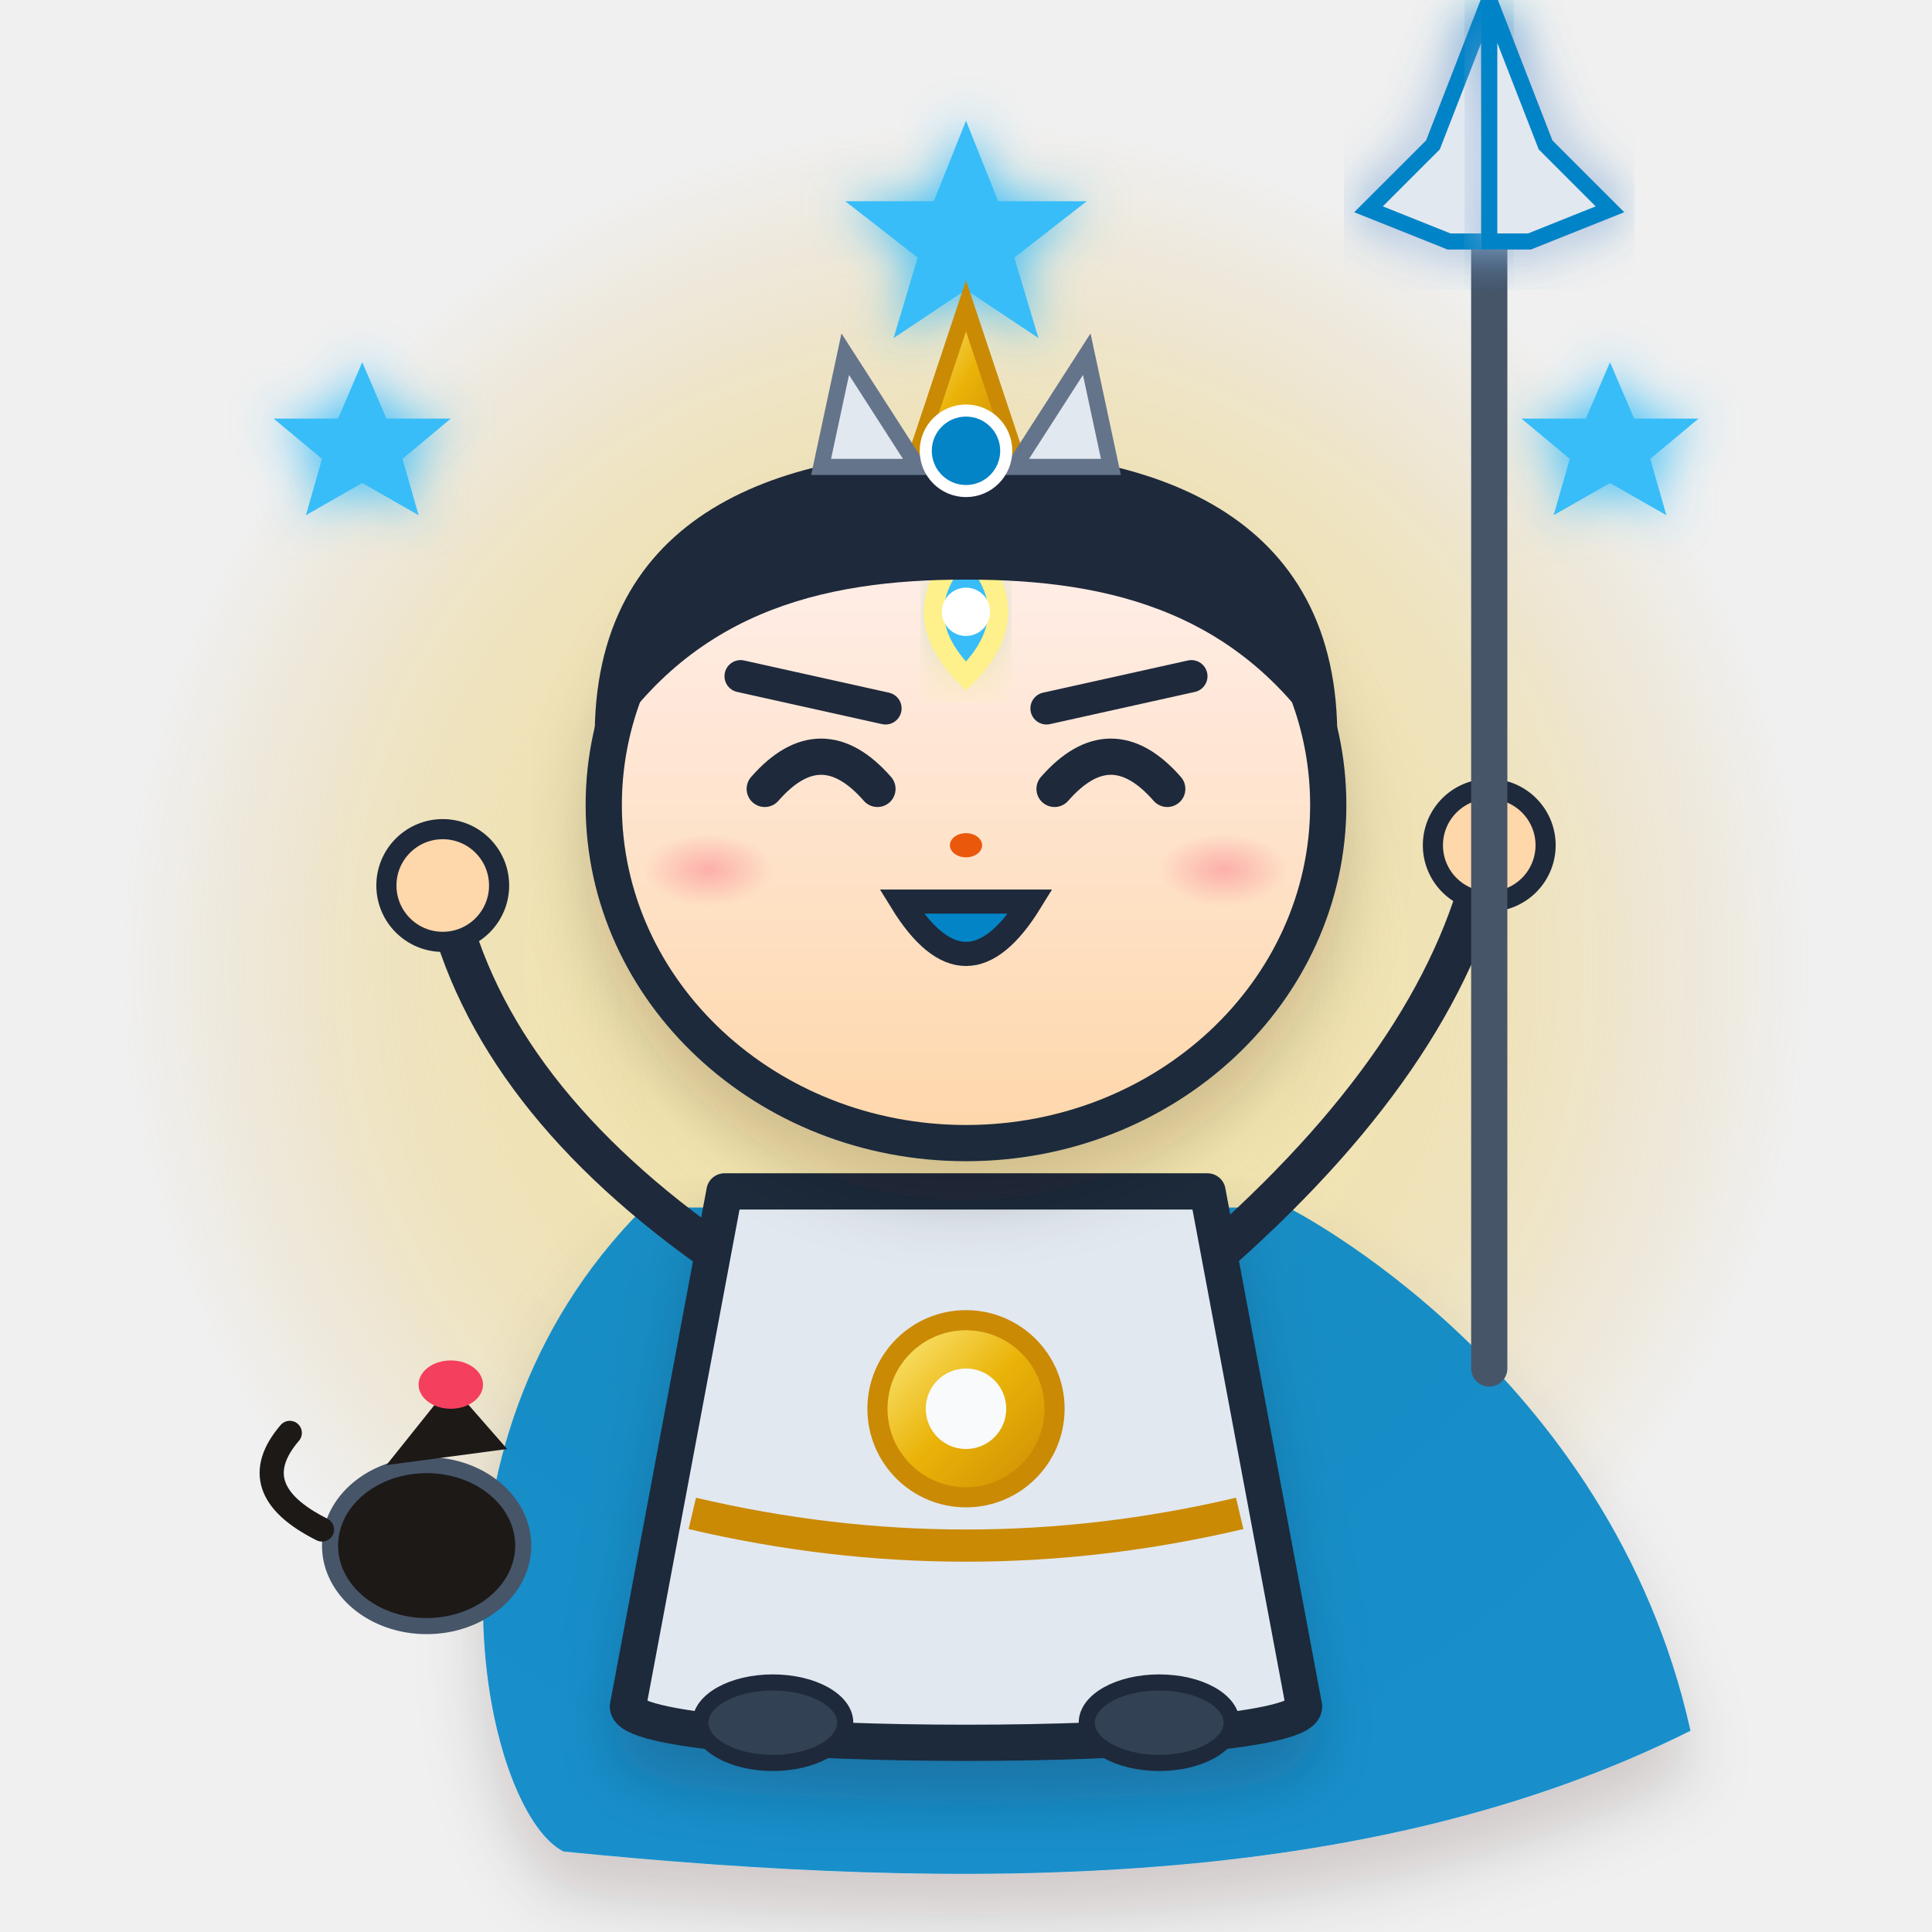
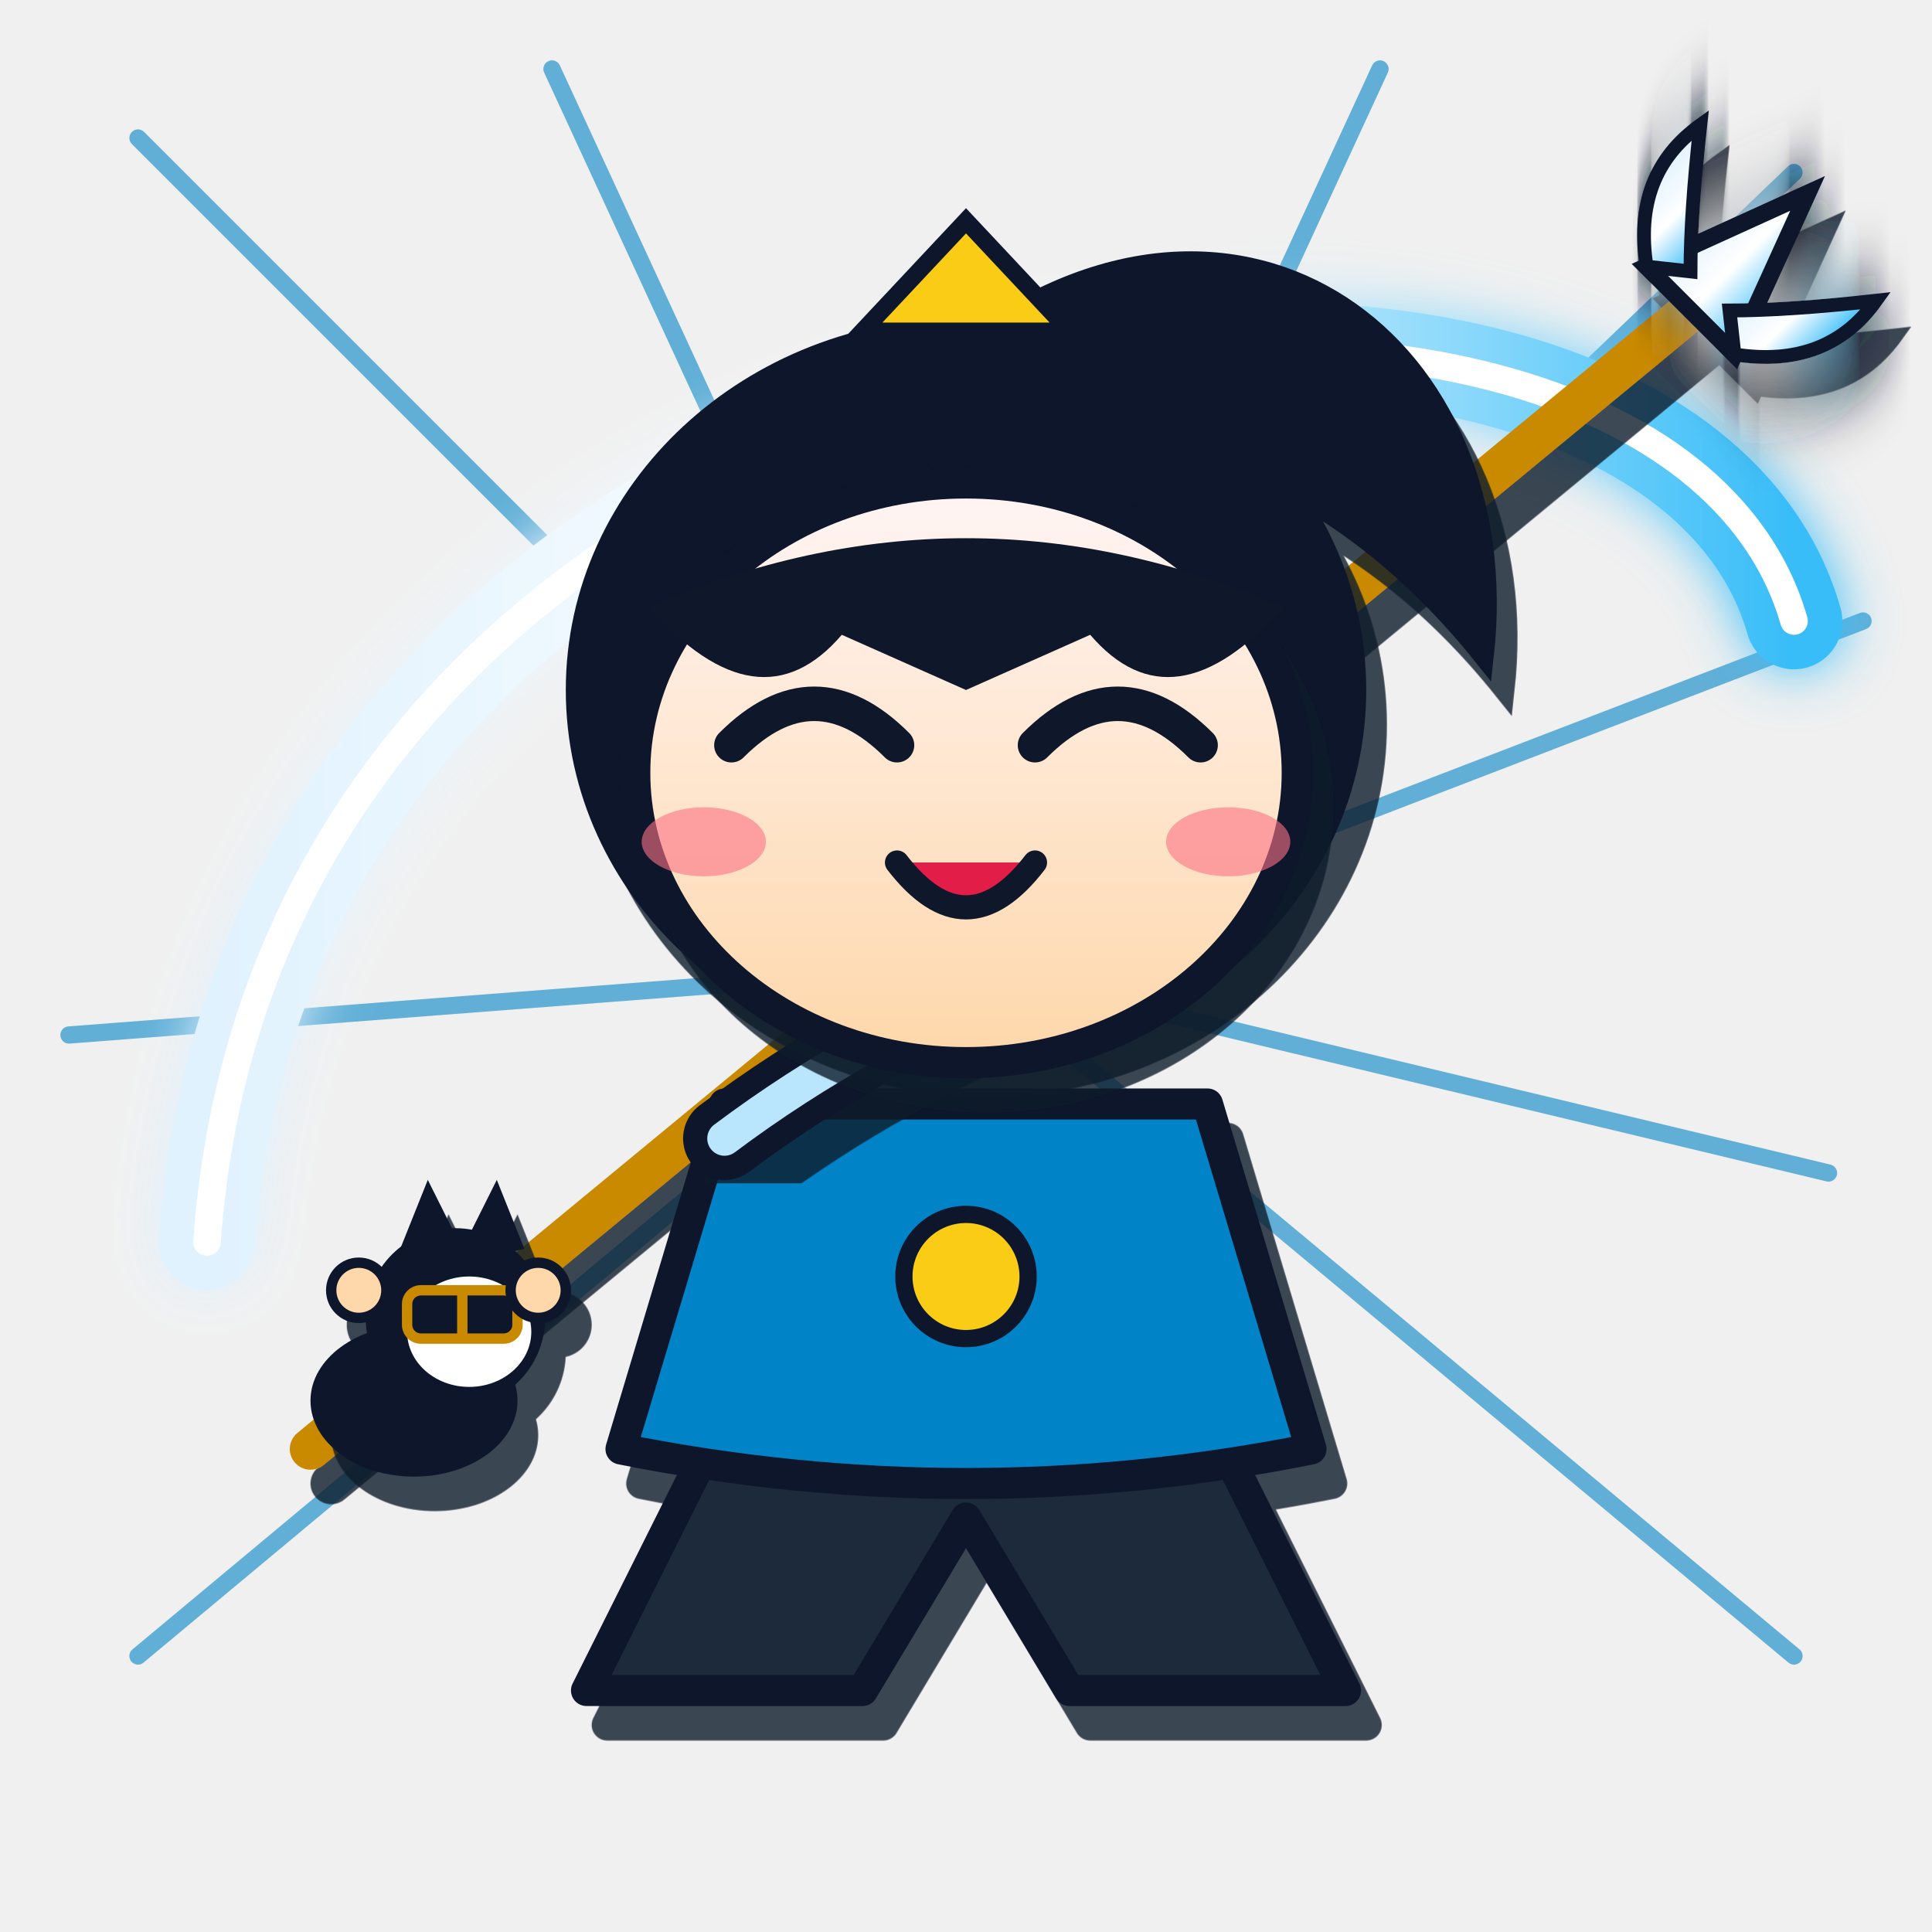
- <svg xmlns="http://www.w3.org/2000/svg" viewBox="0 0 240 240" width="100%" height="100%">
+ <svg xmlns="http://www.w3.org/2000/svg" viewBox="0 0 280 280" width="100%" height="100%">
  <defs>
-     <filter id="ink-shadow" x="-10%" y="-10%" width="130%" height="130%">
-       <feDropShadow dx="0" dy="5" stdDeviation="4" flood-color="#1c1917" flood-opacity="0.18" />
+     <filter id="comic-shadow-yj" x="-20%" y="-20%" width="140%" height="140%">
+       <feDropShadow dx="3" dy="5" stdDeviation="0" flood-color="#0f172a" flood-opacity="0.8" />
    </filter>
-     <filter id="glow-gold" x="-20%" y="-20%" width="140%" height="140%">
-       <feGaussianBlur stdDeviation="3" result="blur" />
+     <filter id="glow-celestial-yj" x="-20%" y="-20%" width="140%" height="140%">
+       <feGaussianBlur stdDeviation="4" result="blur" />
      <feComposite in="SourceGraphic" in2="blur" operator="over" />
    </filter>
-     <radialGradient id="halo-gold" cx="50%" cy="50%" r="50%">
-       <stop offset="0%" stop-color="#fef08a" stop-opacity="0.6" />
-       <stop offset="70%" stop-color="#eab308" stop-opacity="0.2" />
-       <stop offset="100%" stop-color="#ca8a04" stop-opacity="0" />
-     </radialGradient>
-     <linearGradient id="gold-grad" x1="0" y1="0" x2="1" y2="1">
-       <stop offset="0%" stop-color="#fef08a" />
-       <stop offset="50%" stop-color="#eab308" />
-       <stop offset="100%" stop-color="#ca8a04" />
+     <linearGradient id="blade-grad-yj" x1="0" y1="0" x2="1" y2="0">
+       <stop offset="0%" stop-color="#e0f2fe" />
+       <stop offset="50%" stop-color="#ffffff" />
+       <stop offset="100%" stop-color="#38bdf8" />
    </linearGradient>
-     <linearGradient id="skin-grad" x1="0" y1="0" x2="0" y2="1">
-       <stop offset="0%" stop-color="#fff1f2" />
+     <linearGradient id="skin-yj" x1="0" y1="0" x2="0" y2="1">
+       <stop offset="0%" stop-color="#fff5f5" />
      <stop offset="100%" stop-color="#fed7aa" />
    </linearGradient>
-     <radialGradient id="blush-grad" cx="50%" cy="50%" r="50%">
-       <stop offset="0%" stop-color="#fb7185" stop-opacity="0.45" />
-       <stop offset="100%" stop-color="#fb7185" stop-opacity="0" />
-     </radialGradient>
  </defs>
-   <circle cx="120" cy="120" r="105" fill="url(#halo-gold)" />
-   <g fill="#38bdf8" filter="url(#glow-gold)">
-     <polygon points="120,15 124,25 135,25 126,32 129,42 120,36 111,42 114,32 105,25 116,25" />
-     <polygon points="45,45 48,52 56,52 50,57 52,64 45,60 38,64 40,57 34,52 42,52" />
-     <polygon points="200,45 203,52 211,52 205,57 207,64 200,60 193,64 195,57 189,52 197,52" />
+   <g stroke="#0284c7" stroke-width="2.5" opacity="0.6" stroke-linecap="round">
+     <line x1="140" y1="140" x2="20" y2="20" />
+     <line x1="140" y1="140" x2="80" y2="10" />
+     <line x1="140" y1="140" x2="200" y2="10" />
+     <line x1="140" y1="140" x2="260" y2="25" />
+     <line x1="140" y1="140" x2="270" y2="90" />
+     <line x1="140" y1="140" x2="265" y2="170" />
+     <line x1="140" y1="140" x2="260" y2="240" />
+     <line x1="140" y1="140" x2="20" y2="240" />
+     <line x1="140" y1="140" x2="10" y2="150" />
  </g>
-   <g id="yang-jian-victory">
-     <path d="M 80 150 C 50 180 60 225 70 230 C 120 235 170 235 210 215 C 200 170 160 150 160 150 Z" fill="#0284c7" opacity="0.9" filter="url(#ink-shadow)" />
-     <path d="M 90 148 L 78 212 C 78 218 162 218 162 212 L 150 148 Z" fill="#e2e8f0" stroke="#1e293b" stroke-width="4.5" stroke-linejoin="round" filter="url(#ink-shadow)" />
-     <circle cx="120" cy="175" r="11" fill="url(#gold-grad)" stroke="#ca8a04" stroke-width="2.5" />
-     <circle cx="120" cy="175" r="5" fill="#f8fafc" />
-     <path d="M 86 188 Q 120 196 154 188" stroke="#ca8a04" stroke-width="4" fill="none" />
-     <ellipse cx="96" cy="214" rx="9" ry="5" fill="#334155" stroke="#1e293b" stroke-width="2" />
-     <ellipse cx="144" cy="214" rx="9" ry="5" fill="#334155" stroke="#1e293b" stroke-width="2" />
-     <path d="M 152 155 Q 180 130 185 105" stroke="#1e293b" stroke-width="5" fill="none" stroke-linecap="round" />
-     <circle cx="185" cy="105" r="7" fill="#fed7aa" stroke="#1e293b" stroke-width="2.5" />
-     <path d="M 185 170 L 185 30" stroke="#475569" stroke-width="4.5" stroke-linecap="round" />
-     <path d="M 185 30 L 185 0 L 178 18 L 170 26 L 180 30 Z" fill="#e2e8f0" stroke="#0284c7" stroke-width="2" filter="url(#glow-gold)" />
-     <path d="M 185 30 L 185 0 L 192 18 L 200 26 L 190 30 Z" fill="#e2e8f0" stroke="#0284c7" stroke-width="2" filter="url(#glow-gold)" />
-     <path d="M 88 155 Q 60 135 55 110" stroke="#1e293b" stroke-width="5" fill="none" stroke-linecap="round" />
-     <circle cx="55" cy="110" r="7" fill="#fed7aa" stroke="#1e293b" stroke-width="2.5" />
-     <g id="xiaotian-dog" transform="translate(38, 170)">
-       <ellipse cx="15" cy="22" rx="12" ry="10" fill="#1c1917" stroke="#475569" stroke-width="2" />
-       <path d="M 10 12 L 18 2 L 25 10 Z" fill="#1c1917" />
-       <ellipse cx="18" cy="2" rx="4" ry="3" fill="#f43f5e" />
-       <path d="M 2 20 Q -8 15 -2 8" stroke="#1c1917" stroke-width="3" stroke-linecap="round" fill="none" />
+   <path d="M 30 180 C 40 40 240 20 260 90" fill="none" stroke="url(#blade-grad-yj)" stroke-width="14" stroke-linecap="round" filter="url(#glow-celestial-yj)" />
+   <path d="M 30 180 C 40 40 240 20 260 90" fill="none" stroke="#ffffff" stroke-width="4" stroke-linecap="round" />
+   <g id="spear-slash" filter="url(#comic-shadow-yj)">
+     <line x1="45" y1="210" x2="245" y2="45" stroke="#ca8a04" stroke-width="6" stroke-linecap="round" />
+     <g transform="translate(245, 45) rotate(45)" filter="url(#glow-celestial-yj)">
+       <path d="M 0 -24 L 9 0 L -9 0 Z" fill="url(#blade-grad-yj)" stroke="#0f172a" stroke-width="2.5" />
+       <path d="M -9 0 Q -20 -8 -18 -20 Q -10 -10 -4 -4 Z" fill="url(#blade-grad-yj)" stroke="#0f172a" stroke-width="2" />
+       <path d="M 9 0 Q 20 -8 18 -20 Q 10 -10 4 -4 Z" fill="url(#blade-grad-yj)" stroke="#0f172a" stroke-width="2" />
    </g>
-     <ellipse cx="120" cy="100" rx="45" ry="42" fill="url(#skin-grad)" stroke="#1e293b" stroke-width="4.5" filter="url(#ink-shadow)" />
-     <ellipse cx="88" cy="108" rx="8" ry="4.5" fill="url(#blush-grad)" />
-     <ellipse cx="152" cy="108" rx="8" ry="4.5" fill="url(#blush-grad)" />
-     <g transform="translate(120, 76)">
-       <path d="M 0 -8 Q 8 0 0 8 Q -8 0 0 -8 Z" fill="#38bdf8" stroke="#fef08a" stroke-width="2.5" filter="url(#glow-gold)" />
-       <circle cx="0" cy="0" r="3" fill="#ffffff" />
-     </g>
-     <path d="M 92 84 L 110 88" stroke="#1e293b" stroke-width="4" stroke-linecap="round" />
-     <path d="M 148 84 L 130 88" stroke="#1e293b" stroke-width="4" stroke-linecap="round" />
-     <path d="M 95 98 Q 102 90 109 98" stroke="#1e293b" stroke-width="4.5" stroke-linecap="round" fill="none" />
-     <path d="M 131 98 Q 138 90 145 98" stroke="#1e293b" stroke-width="4.5" stroke-linecap="round" fill="none" />
-     <ellipse cx="120" cy="105" rx="2" ry="1.5" fill="#ea580c" />
-     <path d="M 112 112 Q 120 125 128 112 Z" fill="#0284c7" stroke="#1e293b" stroke-width="3" />
-     <path d="M 74 95 C 72 65 95 56 120 56 C 145 56 168 65 166 95 C 155 76 138 72 120 72 C 102 72 85 76 74 95 Z" fill="#1e293b" />
-     <polygon points="120,38 126,56 114,56" fill="url(#gold-grad)" stroke="#ca8a04" stroke-width="2" />
-     <polygon points="105,44 114,58 102,58" fill="#e2e8f0" stroke="#64748b" stroke-width="2" />
-     <polygon points="135,44 138,58 126,58" fill="#e2e8f0" stroke="#64748b" stroke-width="2" />
-     <circle cx="120" cy="56" r="5" fill="#0284c7" stroke="#ffffff" stroke-width="1.5" />
+   </g>
+   <g id="body" filter="url(#comic-shadow-yj)">
+     <path d="M 105 205 L 85 245 L 125 245 L 140 220 L 155 245 L 195 245 L 175 205 Z" fill="#1e293b" stroke="#0f172a" stroke-width="4.5" stroke-linejoin="round" />
+     <path d="M 105 160 L 90 210 Q 140 220 190 210 L 175 160 Z" fill="#0284c7" stroke="#0f172a" stroke-width="4.5" stroke-linejoin="round" />
+     <circle cx="140" cy="185" r="9" fill="#facc15" stroke="#0f172a" stroke-width="2.5" />
+   </g>
+   <g id="arms" filter="url(#comic-shadow-yj)">
+     <path d="M 105 165 Q 125 150 150 140" stroke="#0f172a" stroke-width="12" stroke-linecap="round" fill="none" />
+     <path d="M 105 165 Q 125 150 150 140" stroke="#bae6fd" stroke-width="5" stroke-linecap="round" fill="none" />
+     <circle cx="150" cy="140" r="7.5" fill="#fed7aa" stroke="#0f172a" stroke-width="3" />
+   </g>
+   <g id="xiaotian-dog" transform="translate(60, 195)" filter="url(#comic-shadow-yj)">
+     <ellipse cx="0" cy="8" rx="15" ry="11" fill="#0f172a" />
+     <circle cx="6" cy="-4" r="13" fill="#0f172a" />
+     <ellipse cx="8" cy="-2" rx="9" ry="8" fill="#ffffff" />
+     <polygon points="-2,-14 2,-24 8,-12" fill="#0f172a" />
+     <polygon points="6,-12 12,-24 16,-14" fill="#0f172a" />
+     <rect x="-1" y="-8" width="16" height="7" rx="2" fill="#0f172a" stroke="#ca8a04" stroke-width="1.5" />
+     <line x1="7" y1="-8" x2="7" y2="-1" stroke="#ca8a04" stroke-width="1.5" />
+     <circle cx="-8" cy="-8" r="4" fill="#fed7aa" stroke="#0f172a" stroke-width="1.5" />
+     <circle cx="18" cy="-8" r="4" fill="#fed7aa" stroke="#0f172a" stroke-width="1.5" />
+   </g>
+   <g id="hair-back" filter="url(#comic-shadow-yj)">
+     <ellipse cx="140" cy="100" rx="56" ry="52" fill="#0f172a" stroke="#0f172a" stroke-width="4" />
+     <path d="M 140 50 C 180 20 220 50 215 95 C 195 70 170 60 140 60 Z" fill="#0f172a" stroke="#0f172a" stroke-width="3" />
+     <path d="M 125 48 L 155 48 L 140 32 Z" fill="#facc15" stroke="#0f172a" stroke-width="2.5" />
+   </g>
+   <ellipse cx="140" cy="112" rx="48" ry="42" fill="url(#skin-yj)" stroke="#0f172a" stroke-width="4.5" filter="url(#comic-shadow-yj)" />
+   <g transform="translate(140, 84)" filter="url(#glow-celestial-yj)">
+     <path d="M -9 0 Q 0 -7 9 0 Q 0 7 -9 0 Z" fill="#ffffff" stroke="#0f172a" stroke-width="2" />
+     <circle cx="0" cy="0" r="3.5" fill="#facc15" />
+   </g>
+   <path d="M 94 88 Q 110 106 122 92 L 140 100 L 158 92 Q 170 106 186 88 Q 140 68 94 88 Z" fill="#0f172a" />
+   <ellipse cx="102" cy="122" rx="9" ry="5" fill="#fb7185" opacity="0.6" />
+   <ellipse cx="178" cy="122" rx="9" ry="5" fill="#fb7185" opacity="0.6" />
+   <g id="eyes">
+     <path d="M 106 108 Q 118 96 130 108" stroke="#0f172a" stroke-width="5" stroke-linecap="round" fill="none" />
+     <path d="M 150 108 Q 162 96 174 108" stroke="#0f172a" stroke-width="5" stroke-linecap="round" fill="none" />
+   </g>
+   <g id="mouth">
+     <path d="M 130 125 Q 140 138 150 125" stroke="#0f172a" stroke-width="3.5" stroke-linecap="round" fill="#e11d48" />
  </g>
</svg>
